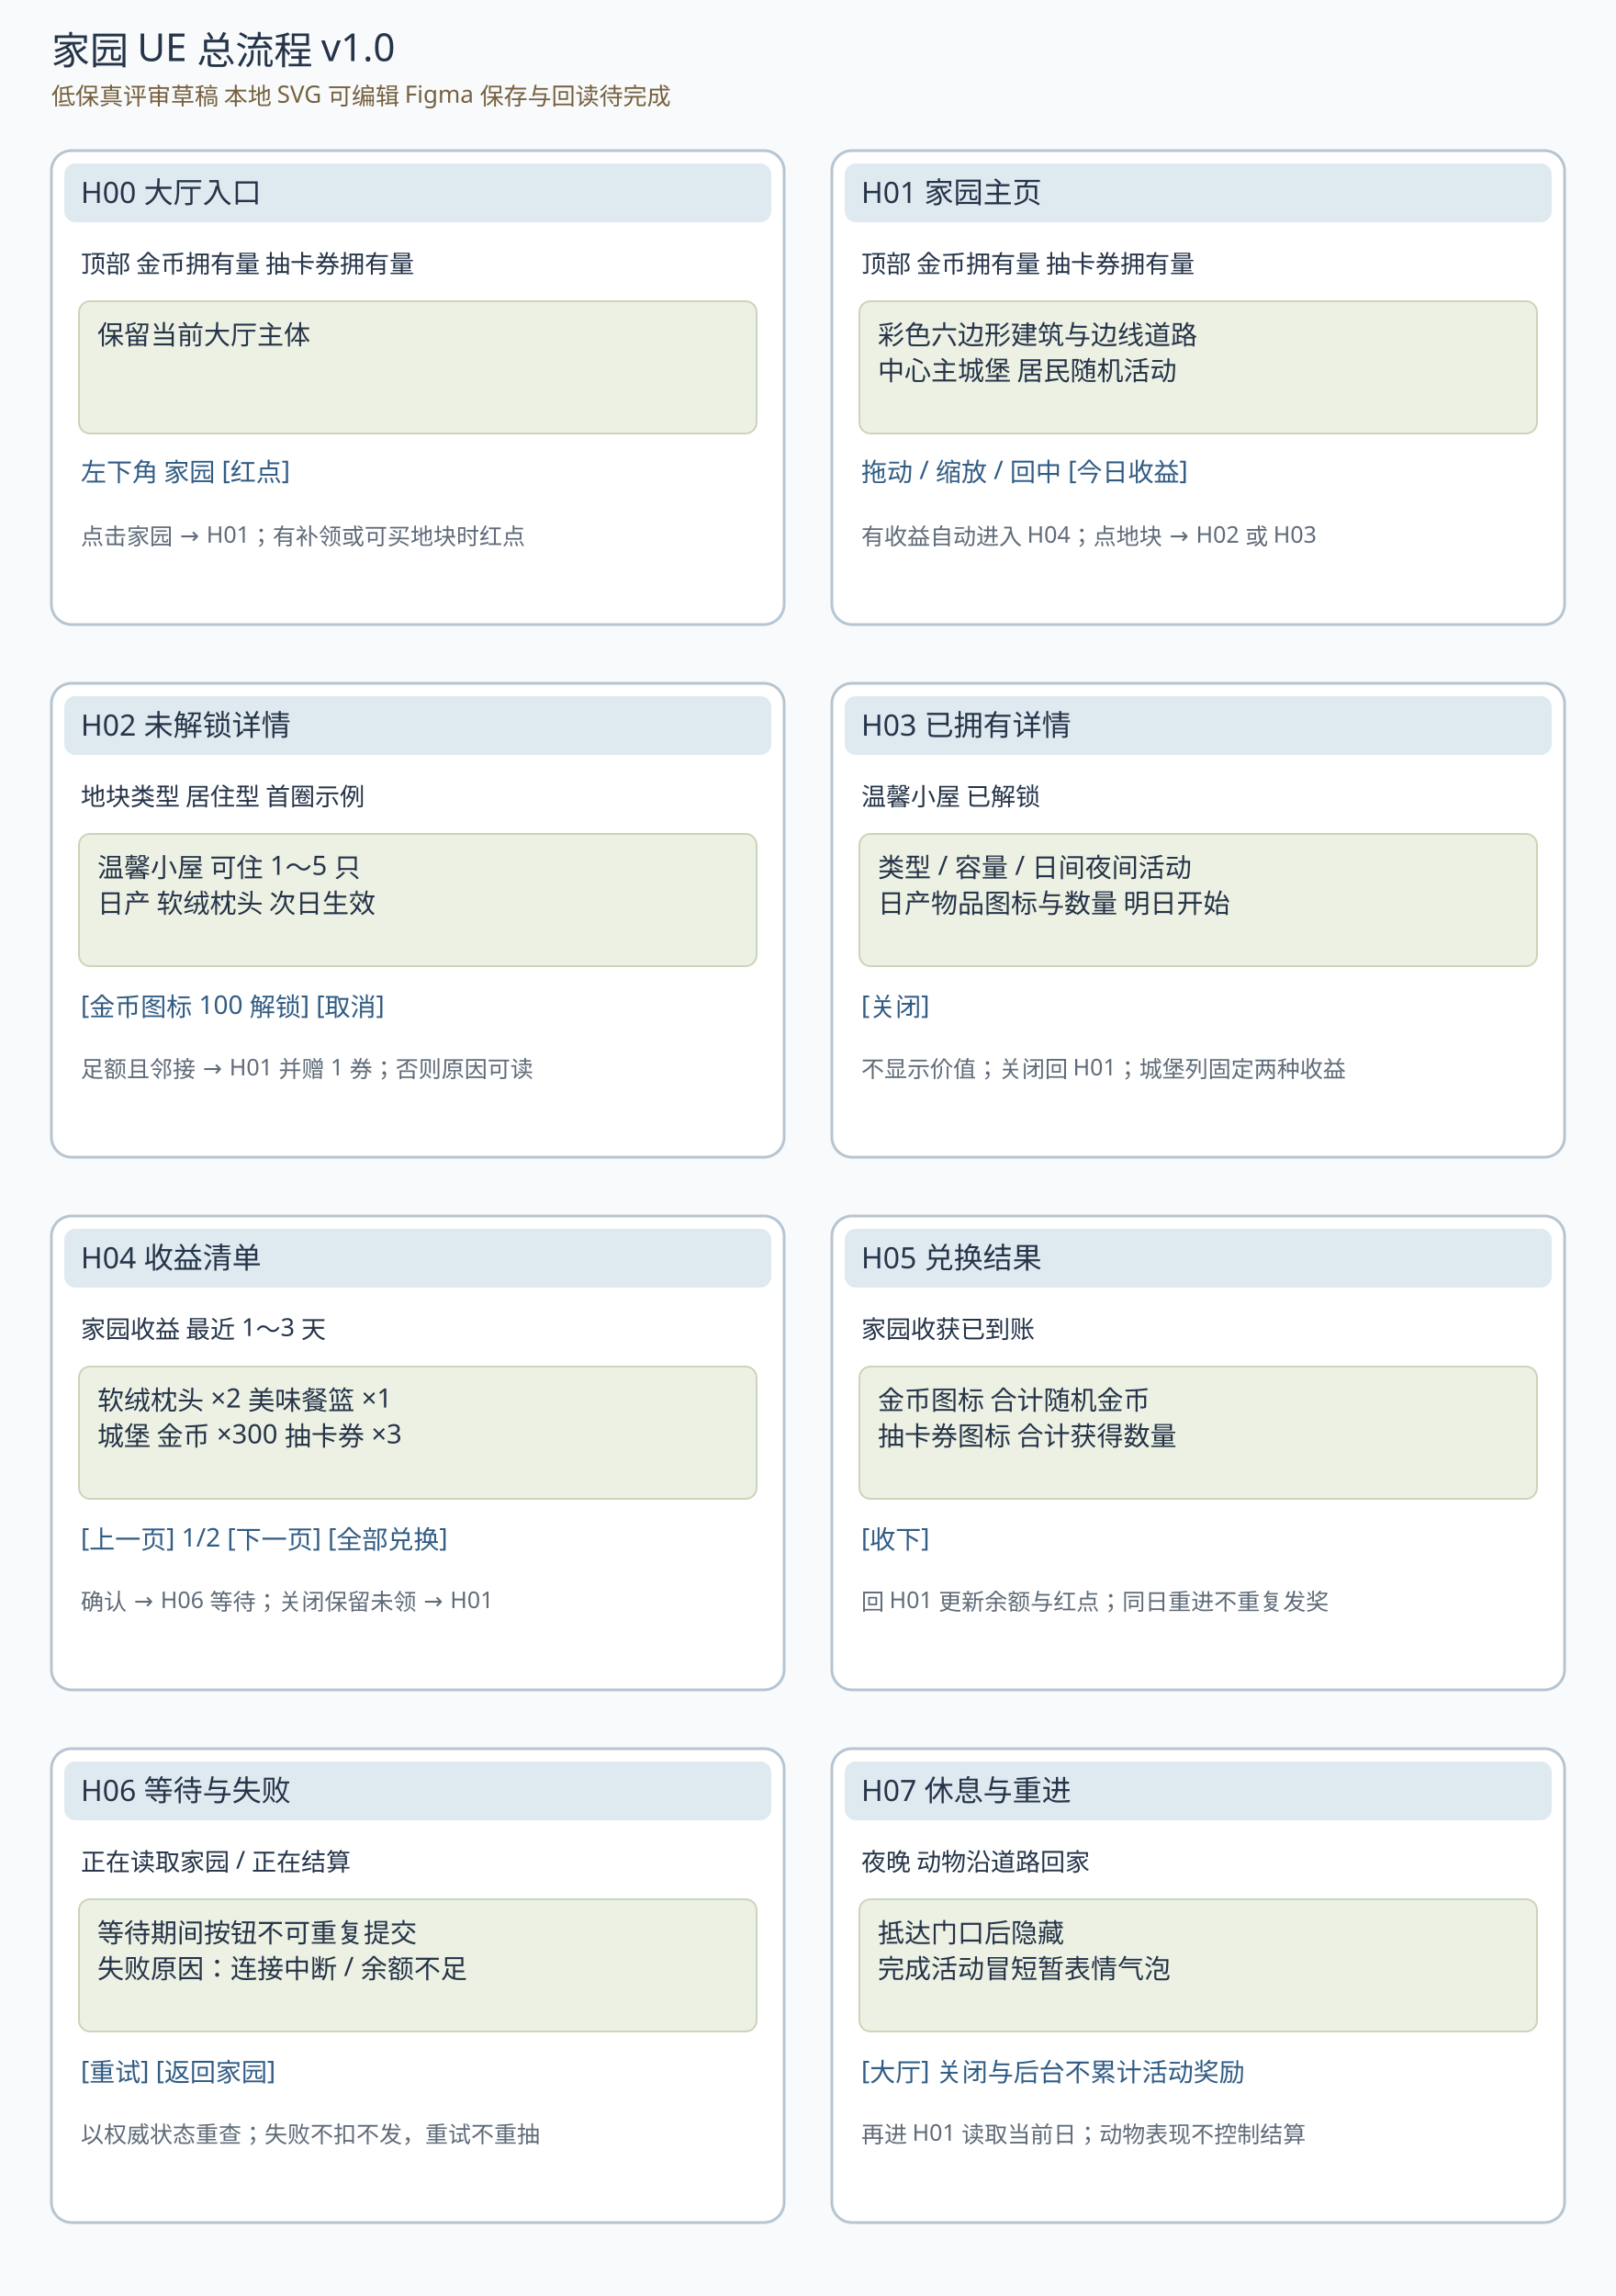
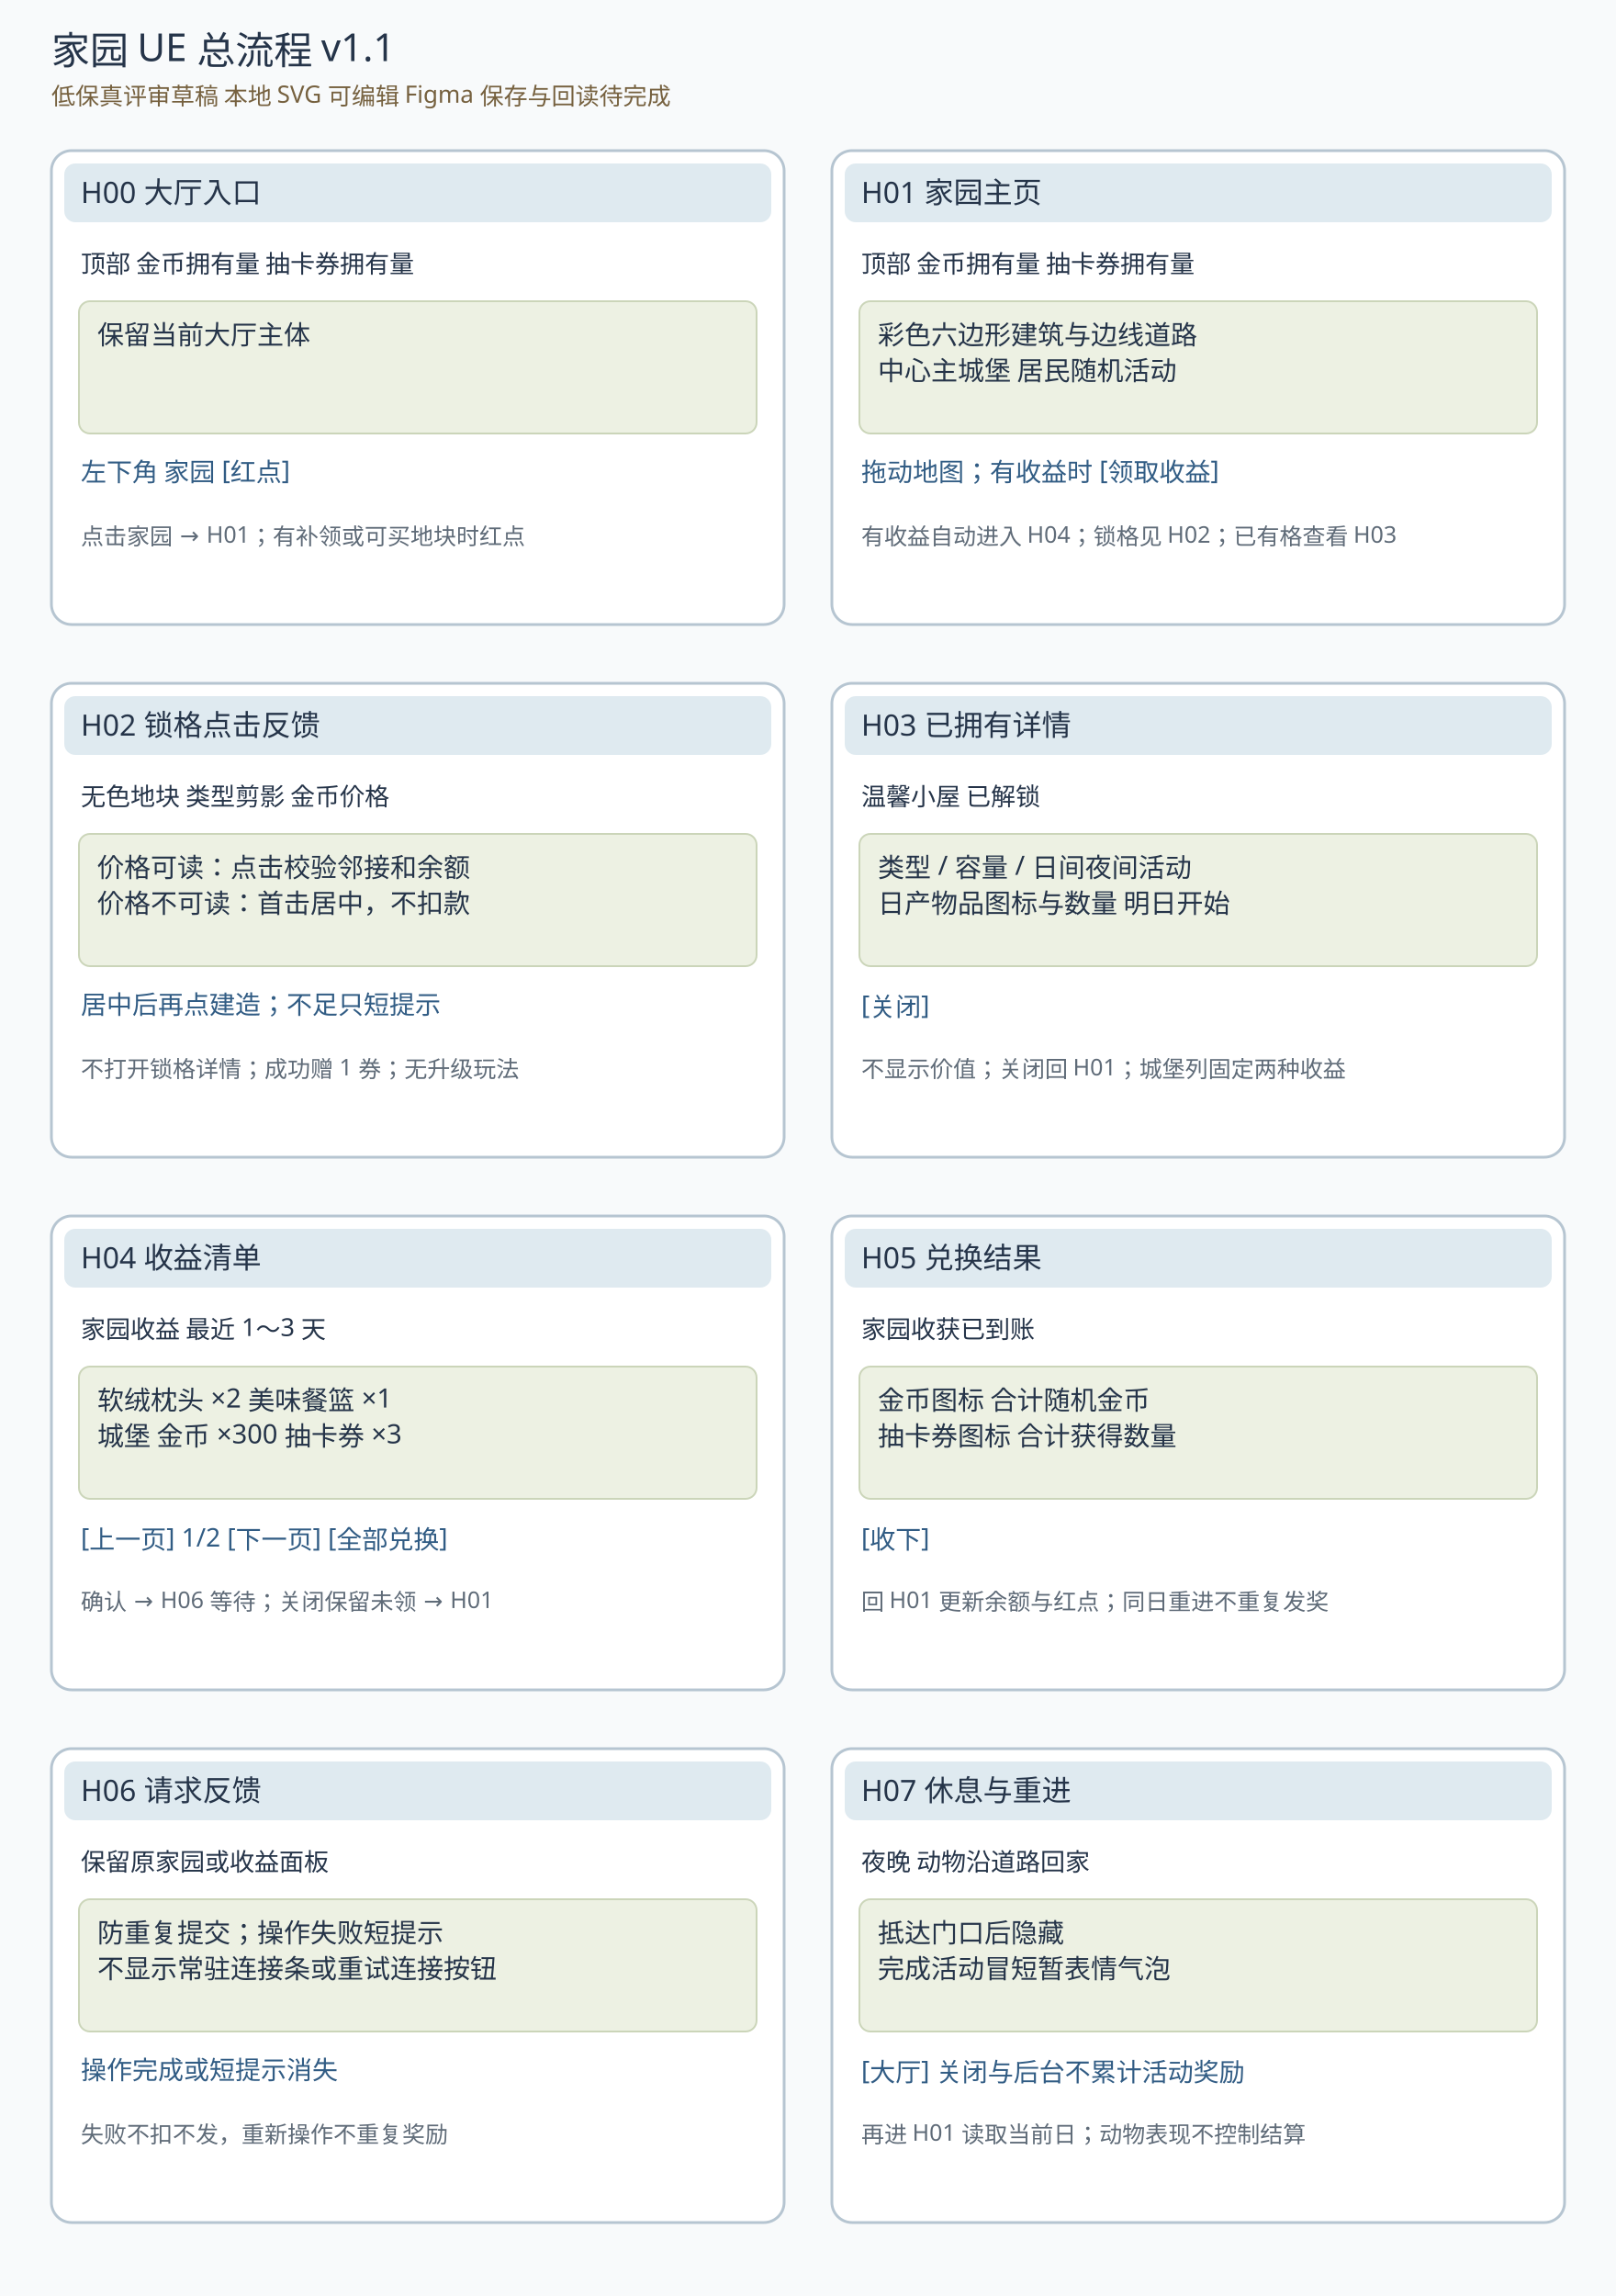
<svg xmlns="http://www.w3.org/2000/svg" width="1760" height="2500" viewBox="0 0 1760 2500">
  <rect width="100%" height="100%" fill="#f8fafb" />
-   <text x="56" y="70" font-family="Microsoft YaHei" font-size="42" fill="#253449">家园 UE 总流程  v1.0</text>
+   <text x="56" y="70" font-family="Microsoft YaHei" font-size="42" fill="#253449">家园 UE 总流程  v1.1</text>
  <text x="56" y="114" font-family="Microsoft YaHei" font-size="26" fill="#76613f">低保真评审草稿  本地 SVG 可编辑  Figma 保存与回读待完成</text>
  <g id="H00">
    <rect x="56" y="164" width="798" height="516" rx="22" fill="white" stroke="#b6c5d1" stroke-width="3" />
    <rect x="70" y="178" width="770" height="64" rx="12" fill="#dfeaf0" />
    <rect x="86" y="328" width="738" height="144" rx="12" fill="#edf1e3" stroke="#cbd5b9" stroke-width="2" />
    <text x="88" y="221" font-family="Microsoft YaHei" font-size="32" fill="#253449">H00 大厅入口</text>
    <text x="88" y="297" font-family="Microsoft YaHei" font-size="27" fill="#253449">顶部  金币拥有量    抽卡券拥有量</text>
    <text x="106" y="375" font-family="Microsoft YaHei" font-size="29" fill="#253449">保留当前大厅主体</text>
    <text x="88" y="524" font-family="Microsoft YaHei" font-size="28" fill="#315c84">左下角 家园  [红点]</text>
    <text x="88" y="593" font-family="Microsoft YaHei" font-size="25" fill="#5f6b78">点击家园 → H01；有补领或可买地块时红点</text>
  </g>
  <g id="H01">
    <rect x="906" y="164" width="798" height="516" rx="22" fill="white" stroke="#b6c5d1" stroke-width="3" />
    <rect x="920" y="178" width="770" height="64" rx="12" fill="#dfeaf0" />
    <rect x="936" y="328" width="738" height="144" rx="12" fill="#edf1e3" stroke="#cbd5b9" stroke-width="2" />
    <text x="938" y="221" font-family="Microsoft YaHei" font-size="32" fill="#253449">H01 家园主页</text>
    <text x="938" y="297" font-family="Microsoft YaHei" font-size="27" fill="#253449">顶部  金币拥有量    抽卡券拥有量</text>
    <text x="956" y="375" font-family="Microsoft YaHei" font-size="29" fill="#253449">彩色六边形建筑与边线道路</text>
    <text x="956" y="414" font-family="Microsoft YaHei" font-size="29" fill="#253449">中心主城堡  居民随机活动</text>
-     <text x="938" y="524" font-family="Microsoft YaHei" font-size="28" fill="#315c84">拖动 / 缩放 / 回中   [今日收益]</text>
-     <text x="938" y="593" font-family="Microsoft YaHei" font-size="25" fill="#5f6b78">有收益自动进入 H04；点地块 → H02 或 H03</text>
+     <text x="938" y="524" font-family="Microsoft YaHei" font-size="28" fill="#315c84">拖动地图；有收益时 [领取收益]</text>
+     <text x="938" y="593" font-family="Microsoft YaHei" font-size="25" fill="#5f6b78">有收益自动进入 H04；锁格见 H02；已有格查看 H03</text>
  </g>
  <g id="H02">
    <rect x="56" y="744" width="798" height="516" rx="22" fill="white" stroke="#b6c5d1" stroke-width="3" />
    <rect x="70" y="758" width="770" height="64" rx="12" fill="#dfeaf0" />
    <rect x="86" y="908" width="738" height="144" rx="12" fill="#edf1e3" stroke="#cbd5b9" stroke-width="2" />
-     <text x="88" y="801" font-family="Microsoft YaHei" font-size="32" fill="#253449">H02 未解锁详情</text>
-     <text x="88" y="877" font-family="Microsoft YaHei" font-size="27" fill="#253449">地块类型  居住型     首圈示例</text>
-     <text x="106" y="955" font-family="Microsoft YaHei" font-size="29" fill="#253449">温馨小屋   可住 1～5 只</text>
-     <text x="106" y="994" font-family="Microsoft YaHei" font-size="29" fill="#253449">日产 软绒枕头  次日生效</text>
-     <text x="88" y="1104" font-family="Microsoft YaHei" font-size="28" fill="#315c84">[金币图标 100  解锁]   [取消]</text>
-     <text x="88" y="1173" font-family="Microsoft YaHei" font-size="25" fill="#5f6b78">足额且邻接 → H01 并赠 1 券；否则原因可读</text>
+     <text x="88" y="801" font-family="Microsoft YaHei" font-size="32" fill="#253449">H02 锁格点击反馈</text>
+     <text x="88" y="877" font-family="Microsoft YaHei" font-size="27" fill="#253449">无色地块  类型剪影  金币价格</text>
+     <text x="106" y="955" font-family="Microsoft YaHei" font-size="29" fill="#253449">价格可读：点击校验邻接和余额</text>
+     <text x="106" y="994" font-family="Microsoft YaHei" font-size="29" fill="#253449">价格不可读：首击居中，不扣款</text>
+     <text x="88" y="1104" font-family="Microsoft YaHei" font-size="28" fill="#315c84">居中后再点建造；不足只短提示</text>
+     <text x="88" y="1173" font-family="Microsoft YaHei" font-size="25" fill="#5f6b78">不打开锁格详情；成功赠 1 券；无升级玩法</text>
  </g>
  <g id="H03">
    <rect x="906" y="744" width="798" height="516" rx="22" fill="white" stroke="#b6c5d1" stroke-width="3" />
    <rect x="920" y="758" width="770" height="64" rx="12" fill="#dfeaf0" />
    <rect x="936" y="908" width="738" height="144" rx="12" fill="#edf1e3" stroke="#cbd5b9" stroke-width="2" />
    <text x="938" y="801" font-family="Microsoft YaHei" font-size="32" fill="#253449">H03 已拥有详情</text>
    <text x="938" y="877" font-family="Microsoft YaHei" font-size="27" fill="#253449">温馨小屋    已解锁</text>
    <text x="956" y="955" font-family="Microsoft YaHei" font-size="29" fill="#253449">类型 / 容量 / 日间夜间活动</text>
    <text x="956" y="994" font-family="Microsoft YaHei" font-size="29" fill="#253449">日产物品图标与数量  明日开始</text>
    <text x="938" y="1104" font-family="Microsoft YaHei" font-size="28" fill="#315c84">[关闭]</text>
    <text x="938" y="1173" font-family="Microsoft YaHei" font-size="25" fill="#5f6b78">不显示价值；关闭回 H01；城堡列固定两种收益</text>
  </g>
  <g id="H04">
    <rect x="56" y="1324" width="798" height="516" rx="22" fill="white" stroke="#b6c5d1" stroke-width="3" />
    <rect x="70" y="1338" width="770" height="64" rx="12" fill="#dfeaf0" />
    <rect x="86" y="1488" width="738" height="144" rx="12" fill="#edf1e3" stroke="#cbd5b9" stroke-width="2" />
    <text x="88" y="1381" font-family="Microsoft YaHei" font-size="32" fill="#253449">H04 收益清单</text>
    <text x="88" y="1457" font-family="Microsoft YaHei" font-size="27" fill="#253449">家园收益    最近 1～3 天</text>
    <text x="106" y="1535" font-family="Microsoft YaHei" font-size="29" fill="#253449">软绒枕头 ×2    美味餐篮 ×1</text>
    <text x="106" y="1574" font-family="Microsoft YaHei" font-size="29" fill="#253449">城堡  金币 ×300   抽卡券 ×3</text>
    <text x="88" y="1684" font-family="Microsoft YaHei" font-size="28" fill="#315c84">[上一页] 1/2 [下一页]   [全部兑换]</text>
    <text x="88" y="1753" font-family="Microsoft YaHei" font-size="25" fill="#5f6b78">确认 → H06 等待；关闭保留未领 → H01</text>
  </g>
  <g id="H05">
    <rect x="906" y="1324" width="798" height="516" rx="22" fill="white" stroke="#b6c5d1" stroke-width="3" />
    <rect x="920" y="1338" width="770" height="64" rx="12" fill="#dfeaf0" />
    <rect x="936" y="1488" width="738" height="144" rx="12" fill="#edf1e3" stroke="#cbd5b9" stroke-width="2" />
    <text x="938" y="1381" font-family="Microsoft YaHei" font-size="32" fill="#253449">H05 兑换结果</text>
    <text x="938" y="1457" font-family="Microsoft YaHei" font-size="27" fill="#253449">家园收获已到账</text>
    <text x="956" y="1535" font-family="Microsoft YaHei" font-size="29" fill="#253449">金币图标  合计随机金币</text>
    <text x="956" y="1574" font-family="Microsoft YaHei" font-size="29" fill="#253449">抽卡券图标  合计获得数量</text>
    <text x="938" y="1684" font-family="Microsoft YaHei" font-size="28" fill="#315c84">[收下]</text>
    <text x="938" y="1753" font-family="Microsoft YaHei" font-size="25" fill="#5f6b78">回 H01 更新余额与红点；同日重进不重复发奖</text>
  </g>
  <g id="H06">
    <rect x="56" y="1904" width="798" height="516" rx="22" fill="white" stroke="#b6c5d1" stroke-width="3" />
    <rect x="70" y="1918" width="770" height="64" rx="12" fill="#dfeaf0" />
    <rect x="86" y="2068" width="738" height="144" rx="12" fill="#edf1e3" stroke="#cbd5b9" stroke-width="2" />
-     <text x="88" y="1961" font-family="Microsoft YaHei" font-size="32" fill="#253449">H06 等待与失败</text>
-     <text x="88" y="2037" font-family="Microsoft YaHei" font-size="27" fill="#253449">正在读取家园 / 正在结算</text>
-     <text x="106" y="2115" font-family="Microsoft YaHei" font-size="29" fill="#253449">等待期间按钮不可重复提交</text>
-     <text x="106" y="2154" font-family="Microsoft YaHei" font-size="29" fill="#253449">失败原因：连接中断 / 余额不足</text>
-     <text x="88" y="2264" font-family="Microsoft YaHei" font-size="28" fill="#315c84">[重试]  [返回家园]</text>
-     <text x="88" y="2333" font-family="Microsoft YaHei" font-size="25" fill="#5f6b78">以权威状态重查；失败不扣不发，重试不重抽</text>
+     <text x="88" y="1961" font-family="Microsoft YaHei" font-size="32" fill="#253449">H06 请求反馈</text>
+     <text x="88" y="2037" font-family="Microsoft YaHei" font-size="27" fill="#253449">保留原家园或收益面板</text>
+     <text x="106" y="2115" font-family="Microsoft YaHei" font-size="29" fill="#253449">防重复提交；操作失败短提示</text>
+     <text x="106" y="2154" font-family="Microsoft YaHei" font-size="29" fill="#253449">不显示常驻连接条或重试连接按钮</text>
+     <text x="88" y="2264" font-family="Microsoft YaHei" font-size="28" fill="#315c84">操作完成或短提示消失</text>
+     <text x="88" y="2333" font-family="Microsoft YaHei" font-size="25" fill="#5f6b78">失败不扣不发，重新操作不重复奖励</text>
  </g>
  <g id="H07">
    <rect x="906" y="1904" width="798" height="516" rx="22" fill="white" stroke="#b6c5d1" stroke-width="3" />
    <rect x="920" y="1918" width="770" height="64" rx="12" fill="#dfeaf0" />
    <rect x="936" y="2068" width="738" height="144" rx="12" fill="#edf1e3" stroke="#cbd5b9" stroke-width="2" />
    <text x="938" y="1961" font-family="Microsoft YaHei" font-size="32" fill="#253449">H07 休息与重进</text>
    <text x="938" y="2037" font-family="Microsoft YaHei" font-size="27" fill="#253449">夜晚  动物沿道路回家</text>
    <text x="956" y="2115" font-family="Microsoft YaHei" font-size="29" fill="#253449">抵达门口后隐藏</text>
    <text x="956" y="2154" font-family="Microsoft YaHei" font-size="29" fill="#253449">完成活动冒短暂表情气泡</text>
    <text x="938" y="2264" font-family="Microsoft YaHei" font-size="28" fill="#315c84">[大厅]    关闭与后台不累计活动奖励</text>
    <text x="938" y="2333" font-family="Microsoft YaHei" font-size="25" fill="#5f6b78">再进 H01 读取当前日；动物表现不控制结算</text>
  </g>
</svg>
